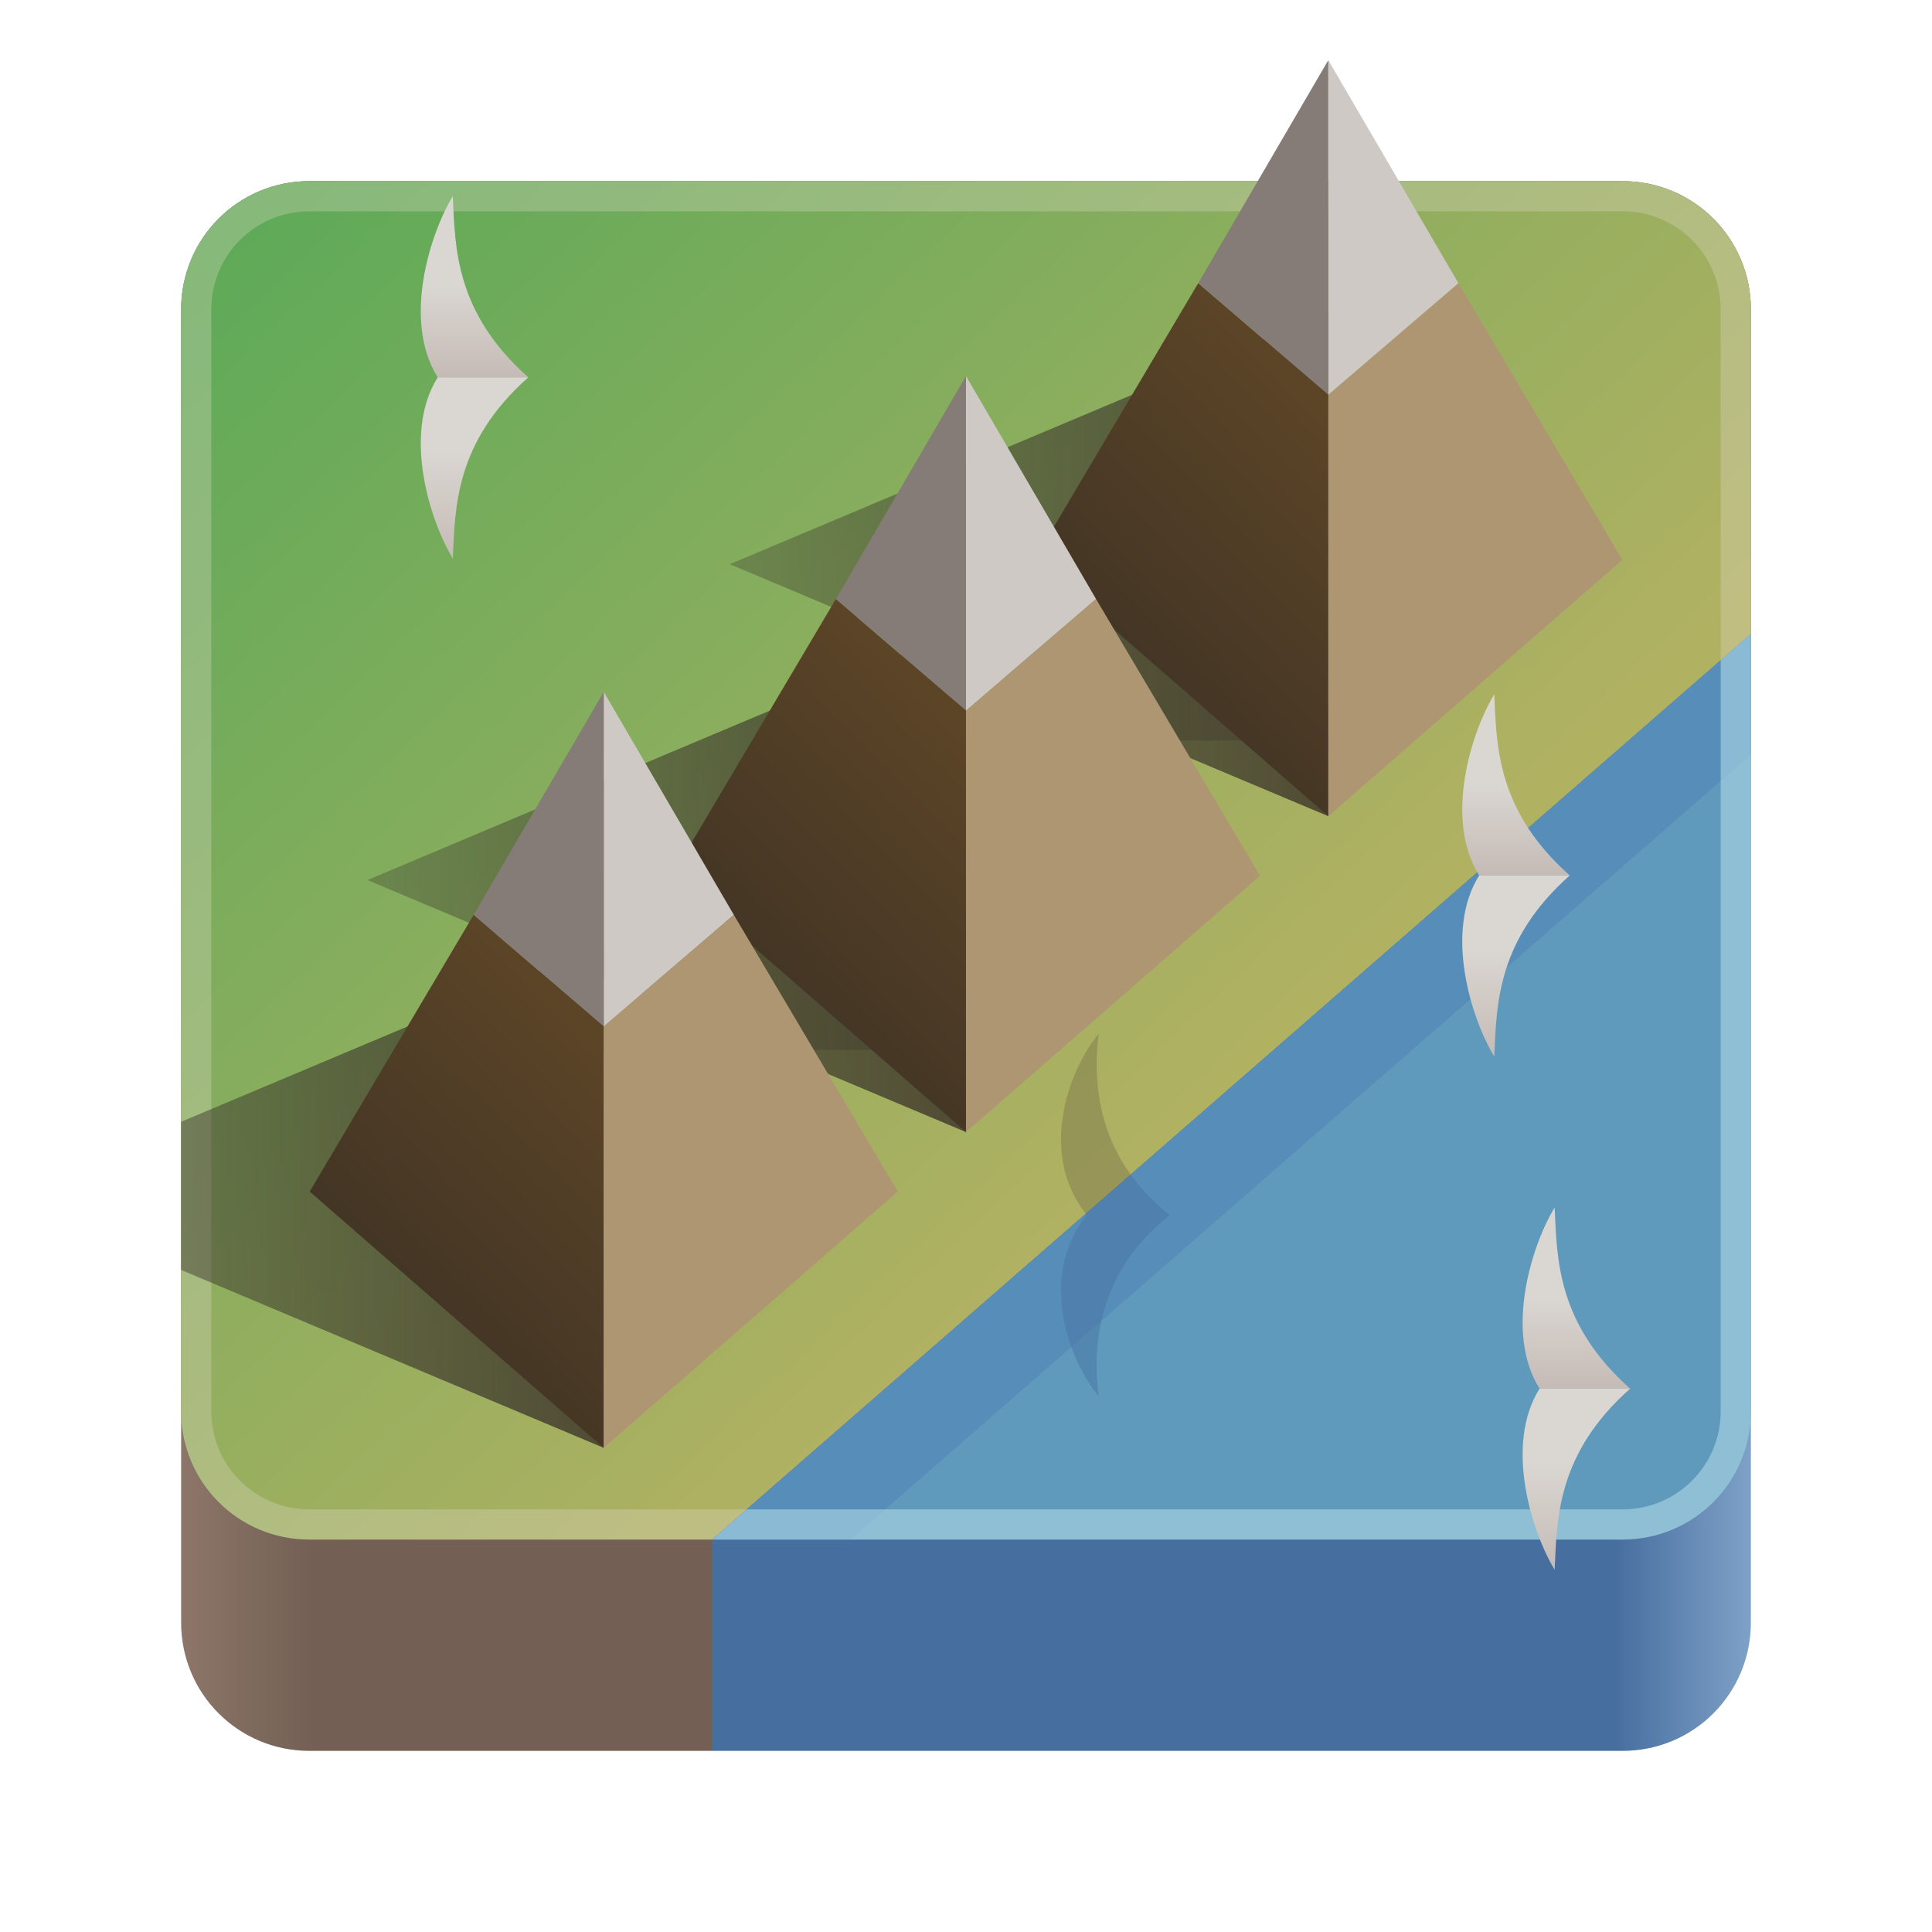
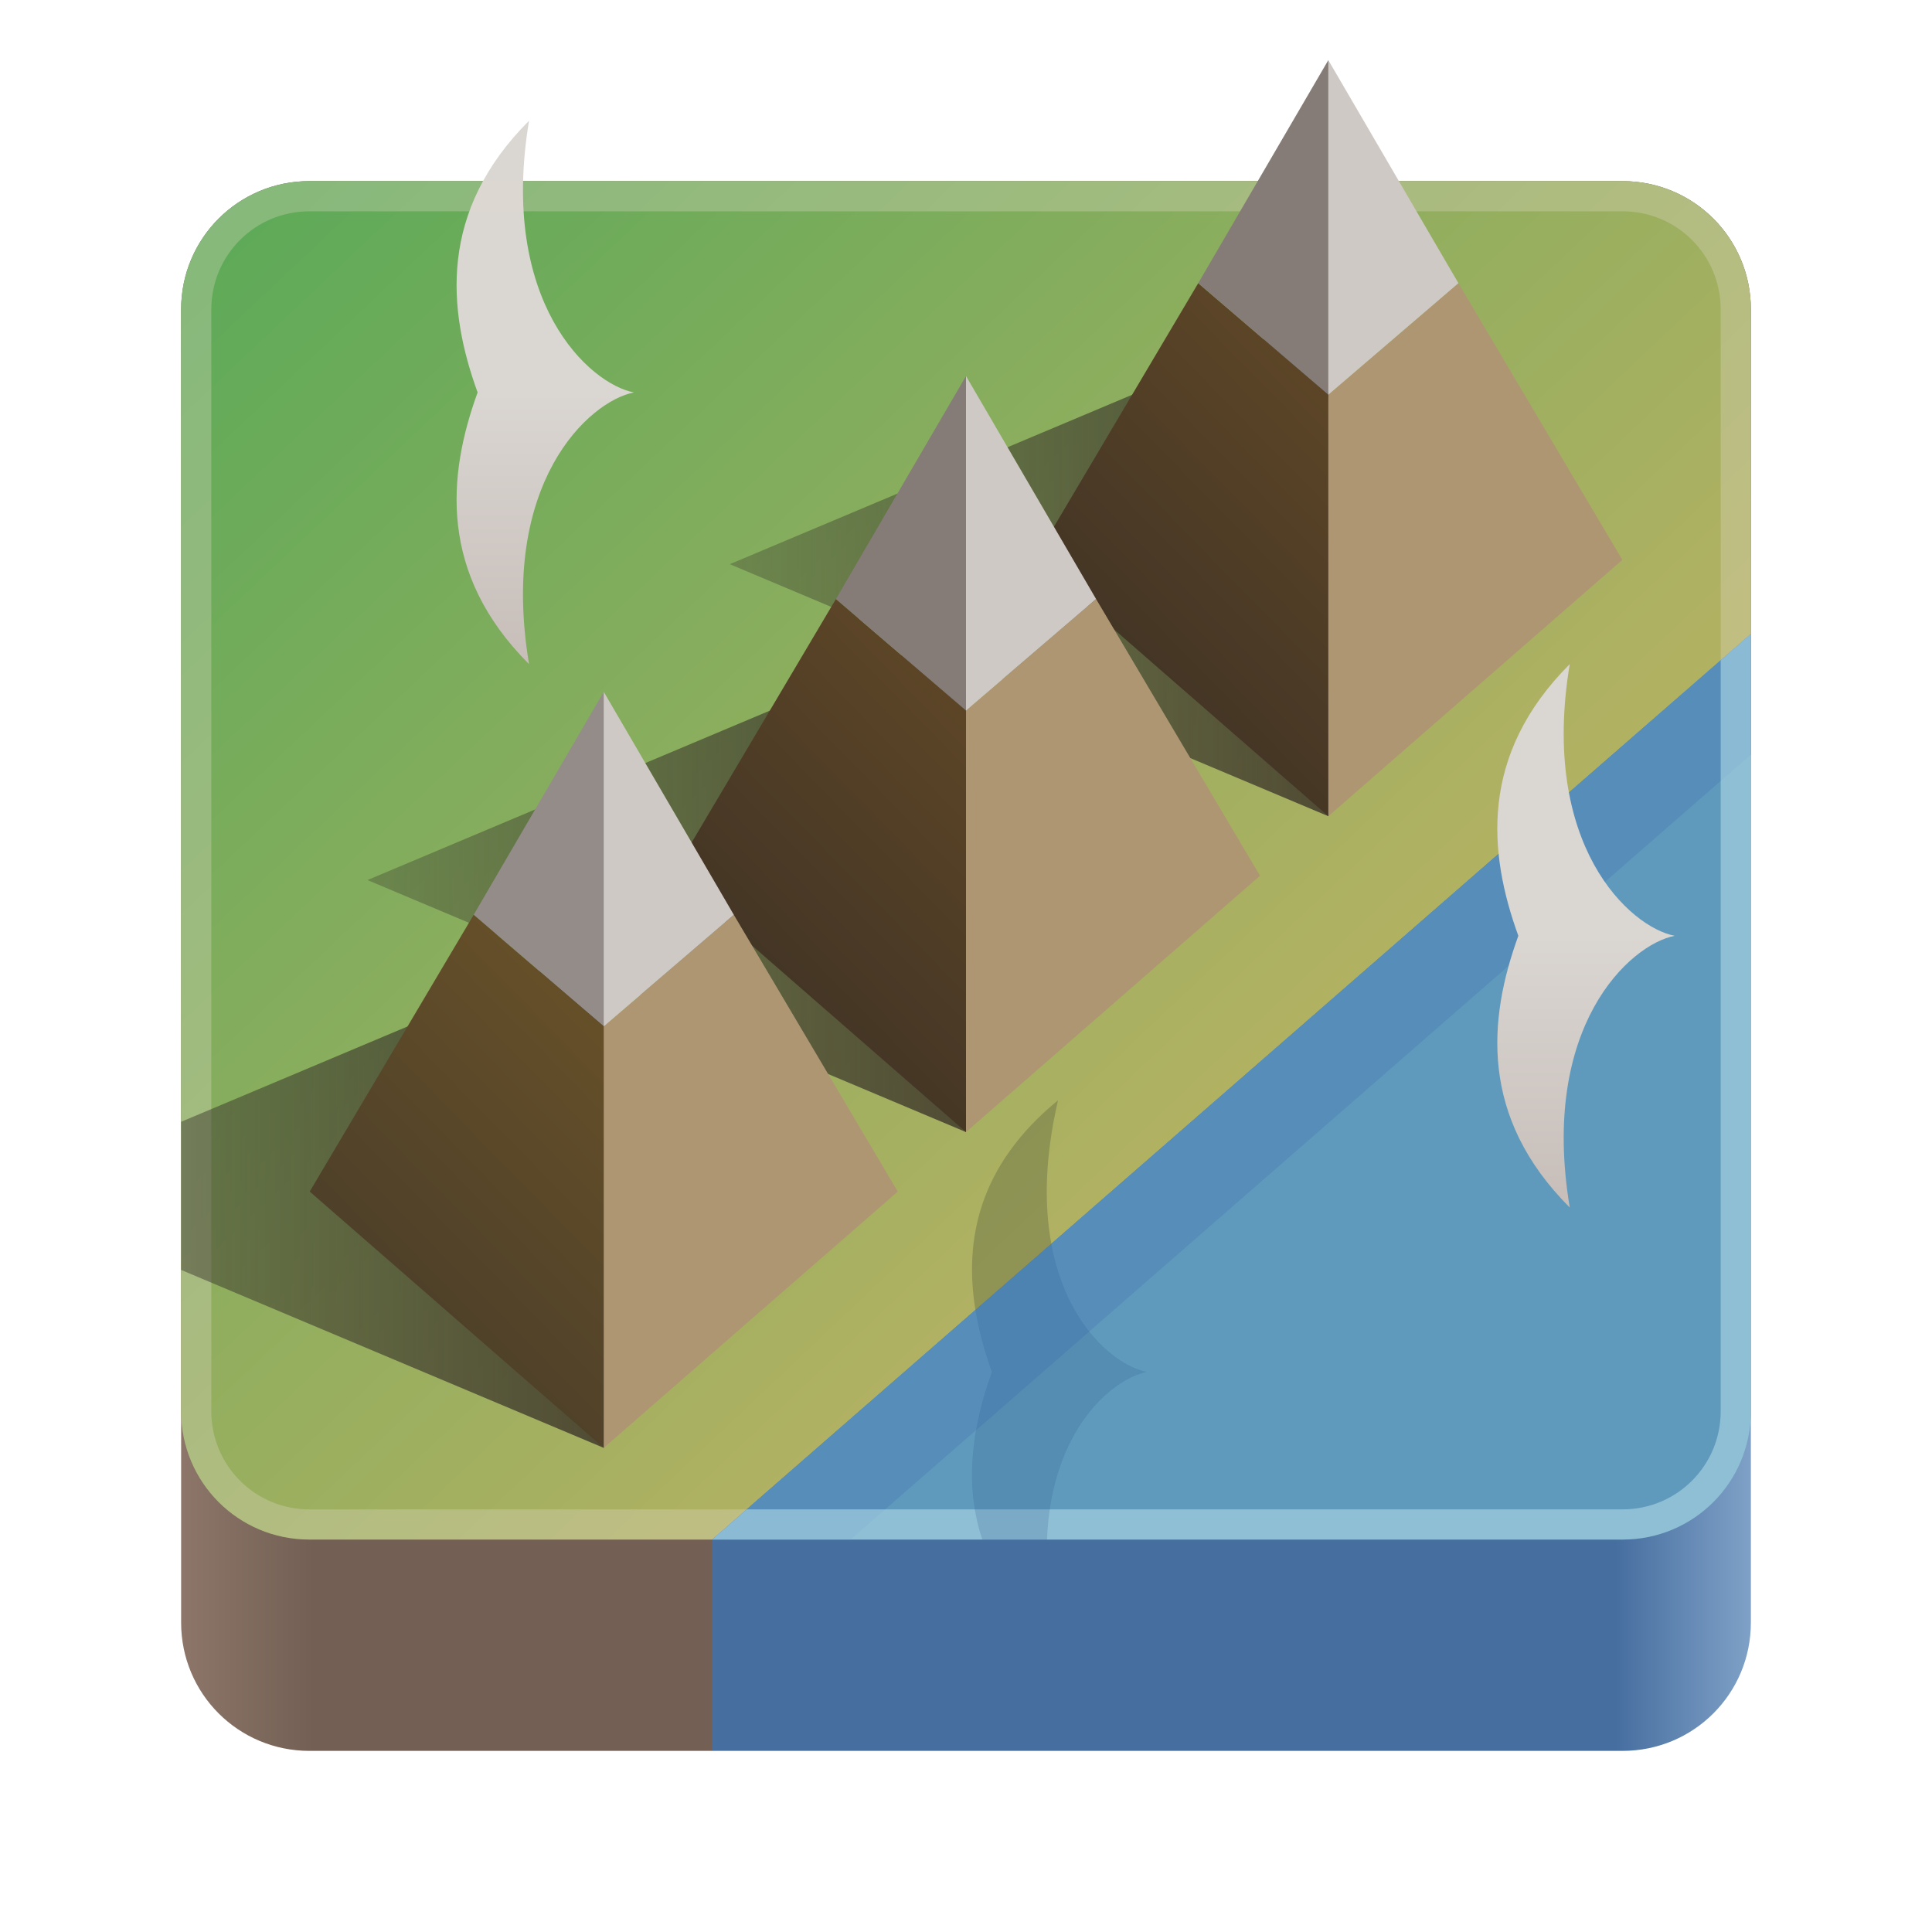
<svg xmlns="http://www.w3.org/2000/svg" xmlns:xlink="http://www.w3.org/1999/xlink" xml:space="preserve" viewBox="0 0 256 256">
  <defs>
+     <linearGradient id="e">
+       <stop style="stop-color:#4e4029;stop-opacity:1" offset="0" />
+       <stop style="stop-color:#654f29;stop-opacity:1" offset="1" />
+     </linearGradient>
    <linearGradient id="f">
      <stop style="stop-color:#5daa58;stop-opacity:1" offset="0" />
      <stop style="stop-color:#b1b162;stop-opacity:1" offset="1" />
    </linearGradient>
-     <linearGradient id="d">
+     <linearGradient id="c">
      <stop style="stop-color:#36302a;stop-opacity:.31" offset="0" />
      <stop style="stop-color:#383028;stop-opacity:.784" offset="1" />
    </linearGradient>
    <linearGradient id="a">
      <stop style="stop-color:#8d7669;stop-opacity:1" offset="0" />
      <stop style="stop-color:#735f54;stop-opacity:1" offset=".085" />
    </linearGradient>
    <linearGradient id="b">
      <stop style="stop-color:#466e9f;stop-opacity:1" offset=".885" />
      <stop style="stop-color:#7fa1c7;stop-opacity:1" offset="1" />
    </linearGradient>
-     <linearGradient id="e">
+     <linearGradient id="d">
      <stop style="stop-color:#433525;stop-opacity:1" offset="0" />
      <stop style="stop-color:#5c4527;stop-opacity:1" offset="1" />
    </linearGradient>
-     <linearGradient id="c">
+     <linearGradient id="g">
      <stop style="stop-color:#dad6d2;stop-opacity:1" offset="0" />
      <stop style="stop-color:#c5bbb6;stop-opacity:1" offset="1" />
    </linearGradient>
-     <linearGradient xlink:href="#a" id="g" gradientUnits="userSpaceOnUse" gradientTransform="translate(532)" x1="467" y1="128" x2="675" y2="128" />
-     <linearGradient xlink:href="#b" id="i" gradientUnits="userSpaceOnUse" gradientTransform="translate(532)" x1="519" y1="150" x2="675" y2="150" />
-     <linearGradient xlink:href="#c" id="l" gradientUnits="userSpaceOnUse" x1="502" y1="38" x2="502" y2="50" />
-     <linearGradient xlink:href="#c" id="m" gradientUnits="userSpaceOnUse" gradientTransform="matrix(1 0 0 -1 0 100)" x1="502" y1="40" x2="502" y2="26" />
-     <linearGradient xlink:href="#d" id="r" gradientUnits="userSpaceOnUse" gradientTransform="translate(317.353 -21.11) scale(1.37596)" x1="514" y1="96.5" x2="571" y2="96.5" />
-     <linearGradient xlink:href="#e" id="s" gradientUnits="userSpaceOnUse" gradientTransform="translate(317.353 -21.11) scale(1.37596)" x1="543" y1="96.5" x2="564.853" y2="75.088" />
-     <linearGradient xlink:href="#c" id="n" gradientUnits="userSpaceOnUse" x1="502" y1="38" x2="502" y2="50" />
-     <linearGradient xlink:href="#c" id="o" gradientUnits="userSpaceOnUse" gradientTransform="matrix(1 0 0 -1 0 100)" x1="502" y1="40" x2="502" y2="26" />
-     <linearGradient xlink:href="#c" id="j" gradientUnits="userSpaceOnUse" x1="502" y1="38" x2="502" y2="50" />
-     <linearGradient xlink:href="#c" id="k" gradientUnits="userSpaceOnUse" gradientTransform="matrix(1 0 0 -1 0 100)" x1="502" y1="40" x2="502" y2="26" />
-     <linearGradient xlink:href="#d" id="t" gradientUnits="userSpaceOnUse" gradientTransform="translate(317.353 -21.11) scale(1.37596)" x1="514" y1="96.5" x2="571" y2="96.5" />
-     <linearGradient xlink:href="#e" id="u" gradientUnits="userSpaceOnUse" gradientTransform="translate(317.353 -21.11) scale(1.37596)" x1="543" y1="96.5" x2="564.853" y2="75.088" />
-     <linearGradient xlink:href="#d" id="p" gradientUnits="userSpaceOnUse" gradientTransform="translate(317.353 -21.11) scale(1.37596)" x1="514" y1="96.5" x2="571" y2="96.5" />
-     <linearGradient xlink:href="#e" id="q" gradientUnits="userSpaceOnUse" gradientTransform="translate(317.353 -21.11) scale(1.37596)" x1="543" y1="96.5" x2="564.853" y2="75.088" />
-     <linearGradient xlink:href="#f" id="h" x1="1004.558" y1="28.406" x2="1124.822" y2="155.643" gradientUnits="userSpaceOnUse" />
+     <linearGradient xlink:href="#a" id="h" gradientUnits="userSpaceOnUse" gradientTransform="translate(532)" x1="467" y1="128" x2="675" y2="128" />
+     <linearGradient xlink:href="#b" id="j" gradientUnits="userSpaceOnUse" gradientTransform="translate(532)" x1="519" y1="150" x2="675" y2="150" />
+     <linearGradient xlink:href="#c" id="o" gradientUnits="userSpaceOnUse" gradientTransform="translate(308.51 -17.658) scale(1.3914)" x1="514" y1="96.5" x2="571" y2="96.5" />
+     <linearGradient xlink:href="#d" id="p" gradientUnits="userSpaceOnUse" gradientTransform="translate(308.51 -17.658) scale(1.3914)" x1="543" y1="96.5" x2="564.853" y2="75.088" />
+     <linearGradient xlink:href="#c" id="q" gradientUnits="userSpaceOnUse" gradientTransform="translate(260.51 24.188) scale(1.3914)" x1="514" y1="96.5" x2="571" y2="96.5" />
+     <linearGradient xlink:href="#e" id="r" gradientUnits="userSpaceOnUse" gradientTransform="translate(260.51 24.188) scale(1.3914)" x1="543" y1="96.5" x2="564.853" y2="75.088" />
+     <linearGradient xlink:href="#c" id="m" gradientUnits="userSpaceOnUse" gradientTransform="translate(356.52 -59.512) scale(1.3914)" x1="514" y1="96.5" x2="571" y2="96.5" />
+     <linearGradient xlink:href="#d" id="n" gradientUnits="userSpaceOnUse" gradientTransform="translate(356.52 -59.512) scale(1.3914)" x1="543" y1="96.5" x2="564.853" y2="75.088" />
+     <linearGradient xlink:href="#f" id="i" x1="1004.558" y1="28.406" x2="1124.822" y2="155.643" gradientUnits="userSpaceOnUse" />
+     <linearGradient xlink:href="#g" id="k" x1="1221.033" y1="120" x2="1221.033" y2="160" gradientUnits="userSpaceOnUse" spreadMethod="pad" />
+     <linearGradient xlink:href="#g" id="l" gradientUnits="userSpaceOnUse" x1="1221.033" y1="120" x2="1221.033" y2="160" spreadMethod="pad" />
  </defs>
  <g style="display:inline;fill:none;stroke:#dee4da;stroke-width:.5;stroke-dasharray:none;stroke-opacity:1" stroke="none">
-     <path style="display:inline;fill:url(#g);fill-opacity:1;stroke:none;stroke-width:.5;stroke-linecap:square;stroke-dasharray:none;stroke-opacity:1;paint-order:markers stroke fill" d="M1069.353 232H1016c-9.418 0-17-7.582-17-17V41c0-9.418 7.582-17 17-17h174c9.418 0 17 7.582 17 17v43z" transform="translate(-975)" />
-     <path style="fill:url(#h);fill-opacity:1;stroke:none;stroke-width:.5;stroke-linecap:square;stroke-dasharray:none;stroke-opacity:1;paint-order:markers stroke fill" d="M1069.353 204H1016c-9.418 0-17-7.582-17-17V41c0-9.418 7.582-17 17-17h174c9.418 0 17 7.582 17 17v43z" transform="translate(-975)" />
-     <path style="display:inline;fill:url(#i);fill-opacity:1;stroke:none;stroke-width:.5;stroke-linecap:square;stroke-dasharray:none;stroke-opacity:1;paint-order:markers stroke fill" d="M1207 84v131c0 9.418-7.582 17-17 17h-120.647v-28z" transform="translate(-975)" />
+     <path style="display:inline;fill:url(#h);fill-opacity:1;stroke:none;stroke-width:.5;stroke-linecap:square;stroke-dasharray:none;stroke-opacity:1;paint-order:markers stroke fill" d="M1069.353 232H1016c-9.418 0-17-7.582-17-17V41c0-9.418 7.582-17 17-17h174c9.418 0 17 7.582 17 17v43z" transform="translate(-975)" />
+     <path style="fill:url(#i);fill-opacity:1;stroke:none;stroke-width:.5;stroke-linecap:square;stroke-dasharray:none;stroke-opacity:1;paint-order:markers stroke fill" d="M1069.353 204H1016c-9.418 0-17-7.582-17-17V41c0-9.418 7.582-17 17-17h174c9.418 0 17 7.582 17 17v43l-62.738 67.457z" transform="translate(-975)" />
+     <path style="display:inline;fill:url(#j);fill-opacity:1;stroke:none;stroke-width:.5;stroke-linecap:square;stroke-dasharray:none;stroke-opacity:1;paint-order:markers stroke fill" d="M1207 84v131c0 9.418-7.582 17-17 17h-120.647v-28z" transform="translate(-975)" />
    <path style="fill:#5f9abc;fill-opacity:1;stroke:none;stroke-width:.5;stroke-linecap:square;stroke-dasharray:none;stroke-opacity:1;paint-order:markers stroke fill" d="M1207 84v103c0 9.418-7.582 17-17 17h-120.647z" transform="translate(-975)" />
    <path style="fill:#568eb9;fill-opacity:1;stroke:none;stroke-width:.5;stroke-linecap:square;stroke-dasharray:none;stroke-opacity:1;paint-order:markers stroke fill" d="M1087.706 204 1207 100V84l-137.647 120z" transform="translate(-975)" />
    <path style="fill:#b8deea;fill-opacity:.539;stroke:none;stroke-width:.5;stroke-linecap:square;stroke-dasharray:none;stroke-opacity:1;paint-order:markers stroke fill" d="m1207 84-4 3.487V187c0 7.202-5.798 13-13 13h-116.06l-4.587 4H1190c9.418 0 17-7.582 17-17z" transform="translate(-975)" />
-     <path style="fill:#4b3d2f;fill-opacity:.339;stroke:none;stroke-width:2;stroke-linecap:square;paint-order:markers stroke fill" d="M1054.996 116.142h47.025v22.981h-47.025zm47.026-40.996h47.025v22.981h-47.025z" transform="translate(-975)" />
-     <path style="fill:#466e9f;fill-opacity:.425;stroke:none;stroke-width:.5;stroke-linecap:square;stroke-dasharray:none;stroke-opacity:1;paint-order:markers stroke fill" d="m1124.822 155.643-5.95 5.187c.043.056.083.114.128.17-6.678 8.365-2.137 19.606 1.574 24-.839-6.737-.122-16.473 9.426-24-2.148-1.694-3.841-3.5-5.178-5.357z" transform="translate(-975)" />
-     <path style="fill:url(#j);fill-opacity:1;stroke:none;stroke-width:.5;stroke-linecap:square;stroke-dasharray:none;stroke-opacity:1;paint-order:markers stroke fill" d="M513 50h-12c-4.722-7.51-.98-19.136 2-24 .31 6.79.295 15.377 10 24z" transform="translate(-305 66)" />
-     <path style="fill:url(#k);fill-opacity:1;stroke:none;stroke-width:.5;stroke-linecap:square;stroke-dasharray:none;stroke-opacity:1;paint-order:markers stroke fill" d="M513 50h-12c-4.722 7.51-.98 19.136 2 24 .31-6.79.295-15.377 10-24z" transform="translate(-305 66)" />
-     <path style="fill:#50423a;fill-opacity:.249;stroke:none;stroke-width:.5;stroke-linecap:square;stroke-dasharray:none;stroke-opacity:1;paint-order:markers stroke fill" d="M1120.574 137c-2.492 2.95-5.352 8.987-4.945 15.168.195 2.963 1.141 5.957 3.242 8.662l5.951-5.187a23.382 23.382 0 0 1-3.77-8.204c-.914-3.77-.855-7.408-.478-10.439z" transform="translate(-975)" />
+     <path style="opacity:1;fill:url(#k);stroke:none;stroke-width:2;stroke-linecap:square;paint-order:markers stroke fill" d="M1224.563 84c-12 12-10.813 24.995-6.813 36h20.714c-5.941-1.147-17.901-12-13.901-36zm0 72c-12-12-10.813-24.995-6.813-36h20.714c-5.941 1.147-17.901 12-13.901 36z" transform="translate(-1016.563 4)" />
+     <path style="opacity:1;fill:#5f6740;fill-opacity:.409;stroke:none;stroke-width:2.007;stroke-linecap:square;paint-order:markers stroke fill" d="M1225.682 103.014c-.944-5.075-.891-11.37.895-19.014-10.687 8.674-12.522 18.65-11.023 27.78z" transform="matrix(.99274 0 0 1 -1077.479 61.793)" />
+     <path style="opacity:1;fill:url(#l);stroke:none;stroke-width:2;stroke-linecap:square;paint-order:markers stroke fill" d="M1224.563 84c-12 12-10.813 24.995-6.813 36h20.714c-5.941-1.147-17.901-12-13.901-36zm0 72c-12-12-10.813-24.995-6.813-36h20.714c-5.941 1.147-17.901 12-13.901 36z" transform="translate(-1154.464 -68)" />
    <path style="fill:#e6dacf;fill-opacity:.303;stroke:none;stroke-width:.5;stroke-linecap:square;stroke-dasharray:none;stroke-opacity:1;paint-order:markers stroke fill" d="M1016 24c-9.418 0-17 7.582-17 17v146c0 9.418 7.582 17 17 17h53.353l4.588-4H1016c-7.202 0-13-5.798-13-13V41c0-7.202 5.798-13 13-13h174c7.202 0 13 5.798 13 13v46.487l4-3.486V41c0-9.418-7.582-17-17-17z" transform="translate(-975)" />
-     <path style="fill:url(#l);fill-opacity:1;stroke:none;stroke-width:.5;stroke-linecap:square;stroke-dasharray:none;stroke-opacity:1;paint-order:markers stroke fill" d="M513 50h-12c-4.722-7.51-.98-19.136 2-24 .31 6.79.295 15.377 10 24z" transform="translate(-443)" />
-     <path style="fill:url(#m);fill-opacity:1;stroke:none;stroke-width:.5;stroke-linecap:square;stroke-dasharray:none;stroke-opacity:1;paint-order:markers stroke fill" d="M513 50h-12c-4.722 7.51-.98 19.136 2 24 .31-6.79.295-15.377 10-24z" transform="translate(-443)" />
-     <path style="fill:url(#n);fill-opacity:1;stroke:none;stroke-width:.5;stroke-linecap:square;stroke-dasharray:none;stroke-opacity:1;paint-order:markers stroke fill" d="M513 50h-12c-4.722-7.51-.98-19.136 2-24 .31 6.79.295 15.377 10 24z" transform="translate(-297 134)" />
-     <path style="fill:url(#o);fill-opacity:1;stroke:none;stroke-width:.5;stroke-linecap:square;stroke-dasharray:none;stroke-opacity:1;paint-order:markers stroke fill" d="M513 50h-12c-4.722 7.51-.98 19.136 2 24 .31-6.79.295-15.377 10-24z" transform="translate(-297 134)" />
-     <g style="stroke-width:.494">
-       <path style="display:inline;fill:url(#p);fill-opacity:1;stroke:none;stroke-width:.494;stroke-linecap:square;stroke-dasharray:none;stroke-opacity:1;paint-order:markers stroke fill" d="m1103.026 78.647-78.43 33.023 78.43 33.023V111.67z" transform="translate(-939.395 -38.166) scale(1.01122)" />
-       <path style="fill:url(#q);fill-opacity:1;stroke:none;stroke-width:.494;stroke-linecap:square;stroke-dasharray:none;stroke-opacity:1;paint-order:markers stroke fill" d="M1103.026 89.459v55.234l-38.527-33.587 21.48-36.259z" transform="translate(-939.395 -38.166) scale(1.01122)" />
-       <path style="fill:#af9673;fill-opacity:1;stroke:none;stroke-width:.494;stroke-linecap:square;stroke-dasharray:none;stroke-opacity:1;paint-order:markers stroke fill" d="M1103.026 89.459v55.234l38.527-33.587-21.48-36.259z" transform="translate(-939.395 -38.166) scale(1.01122)" />
-       <path style="fill:#cec9c5;fill-opacity:1;stroke:none;stroke-width:.494;stroke-linecap:square;stroke-dasharray:none;stroke-opacity:1;paint-order:markers stroke fill" d="m1120.072 74.847-17.046-29.223V89.46z" transform="translate(-939.395 -38.166) scale(1.01122)" />
-       <path style="fill:#857c78;fill-opacity:1;stroke:none;stroke-width:.494;stroke-linecap:square;stroke-dasharray:none;stroke-opacity:1;paint-order:markers stroke fill" d="m1085.98 74.847 17.046-29.223V89.46z" transform="translate(-939.395 -38.166) scale(1.01122)" />
-     </g>
-     <g style="stroke-width:.494">
-       <path style="display:inline;fill:url(#r);fill-opacity:1;stroke:none;stroke-width:.494;stroke-linecap:square;stroke-dasharray:none;stroke-opacity:1;paint-order:markers stroke fill" d="m1103.026 78.647-78.43 33.023 78.43 33.023V111.67z" transform="translate(-987.405 3.688) scale(1.01122)" />
-       <path style="fill:url(#s);fill-opacity:1;stroke:none;stroke-width:.494;stroke-linecap:square;stroke-dasharray:none;stroke-opacity:1;paint-order:markers stroke fill" d="M1103.026 89.459v55.234l-38.527-33.587 21.48-36.259z" transform="translate(-987.405 3.688) scale(1.01122)" />
-       <path style="fill:#af9673;fill-opacity:1;stroke:none;stroke-width:.494;stroke-linecap:square;stroke-dasharray:none;stroke-opacity:1;paint-order:markers stroke fill" d="M1103.026 89.459v55.234l38.527-33.587-21.48-36.259z" transform="translate(-987.405 3.688) scale(1.01122)" />
-       <path style="fill:#cec9c5;fill-opacity:1;stroke:none;stroke-width:.494;stroke-linecap:square;stroke-dasharray:none;stroke-opacity:1;paint-order:markers stroke fill" d="m1120.072 74.847-17.046-29.223V89.46z" transform="translate(-987.405 3.688) scale(1.01122)" />
-       <path style="fill:#857c78;fill-opacity:1;stroke:none;stroke-width:.494;stroke-linecap:square;stroke-dasharray:none;stroke-opacity:1;paint-order:markers stroke fill" d="m1085.98 74.847 17.046-29.223V89.46z" transform="translate(-987.405 3.688) scale(1.01122)" />
-     </g>
-     <g style="stroke-width:.494">
-       <path style="display:inline;fill:url(#t);fill-opacity:1;stroke:none;stroke-width:.494;stroke-linecap:square;stroke-dasharray:none;stroke-opacity:1;paint-order:markers stroke fill" d="m1103.026 78.647-55.379 23.318v19.411l55.379 23.317V111.67z" transform="translate(-1035.405 45.534) scale(1.01122)" />
-       <path style="fill:url(#u);fill-opacity:1;stroke:none;stroke-width:.494;stroke-linecap:square;stroke-dasharray:none;stroke-opacity:1;paint-order:markers stroke fill" d="M1103.026 89.459v55.234l-38.527-33.587 21.48-36.259z" transform="translate(-1035.405 45.534) scale(1.01122)" />
-       <path style="fill:#af9673;fill-opacity:1;stroke:none;stroke-width:.494;stroke-linecap:square;stroke-dasharray:none;stroke-opacity:1;paint-order:markers stroke fill" d="M1103.026 89.459v55.234l38.527-33.587-21.48-36.259z" transform="translate(-1035.405 45.534) scale(1.01122)" />
-       <path style="fill:#cec9c5;fill-opacity:1;stroke:none;stroke-width:.494;stroke-linecap:square;stroke-dasharray:none;stroke-opacity:1;paint-order:markers stroke fill" d="m1120.072 74.847-17.046-29.223V89.46z" transform="translate(-1035.405 45.534) scale(1.01122)" />
-       <path style="fill:#857c78;fill-opacity:1;stroke:none;stroke-width:.494;stroke-linecap:square;stroke-dasharray:none;stroke-opacity:1;paint-order:markers stroke fill" d="m1085.98 74.847 17.046-29.223V89.46z" transform="translate(-1035.405 45.534) scale(1.01122)" />
-     </g>
+     <path style="opacity:1;fill:#2b588f;fill-opacity:.201;stroke:none;stroke-width:2.007;stroke-linecap:square;paint-order:markers stroke fill" d="m1225.682 103.014-10.128 8.766c.466 2.843 1.245 5.607 2.195 8.22-2.467 6.788-3.857 14.57-1.277 22.207h8.635c.576-14.516 8.699-21.307 13.357-22.207-4.059-.783-10.747-6.043-12.782-16.986z" transform="matrix(.99274 0 0 1 -1077.479 61.793)" />
+     <path style="display:inline;fill:url(#m);fill-opacity:1;stroke:none;stroke-width:.5;stroke-linecap:square;stroke-dasharray:none;stroke-opacity:1;paint-order:markers stroke fill" d="m1151.01 41.364-79.31 33.393 79.31 33.394V74.757Z" transform="translate(-975)" />
+     <path style="fill:#af9673;fill-opacity:1;stroke:none;stroke-width:.5;stroke-linecap:square;stroke-dasharray:none;stroke-opacity:1;paint-order:markers stroke fill" d="M1151.01 52.297 1147 76l4.01 32.151 38.959-33.964-21.722-36.666z" transform="translate(-975)" />
+     <path style="fill:url(#n);fill-opacity:1;stroke:none;stroke-width:.5;stroke-linecap:square;stroke-dasharray:none;stroke-opacity:1;paint-order:markers stroke fill" d="M1151.01 52.297v55.854l-38.96-33.964 21.721-36.666z" transform="translate(-975)" />
+     <path style="fill:#cec9c5;fill-opacity:1;stroke:none;stroke-width:.5;stroke-linecap:square;stroke-dasharray:none;stroke-opacity:1;paint-order:markers stroke fill" d="M1168.247 37.52 1151.01 7.97 1147 32l4.01 20.297z" transform="translate(-975)" />
+     <path style="fill:#857c78;fill-opacity:1;stroke:none;stroke-width:.5;stroke-linecap:square;stroke-dasharray:none;stroke-opacity:1;paint-order:markers stroke fill" d="m1133.771 37.52 17.238-29.55v44.327z" transform="translate(-975)" />
+     <path style="display:inline;fill:url(#o);fill-opacity:1;stroke:none;stroke-width:.5;stroke-linecap:square;stroke-dasharray:none;stroke-opacity:1;paint-order:markers stroke fill" d="m1103 83.218-79.31 33.394 79.31 33.393v-33.393z" transform="translate(-975)" />
+     <path style="fill:#af9673;fill-opacity:1;stroke:none;stroke-width:.5;stroke-linecap:square;stroke-dasharray:none;stroke-opacity:1;paint-order:markers stroke fill" d="m1103 94.15-4 25.85 4 30.005 38.96-33.964-21.722-36.666z" transform="translate(-975)" />
+     <path style="fill:url(#p);fill-opacity:1;stroke:none;stroke-width:.5;stroke-linecap:square;stroke-dasharray:none;stroke-opacity:1;paint-order:markers stroke fill" d="M1103 94.15v55.855l-38.96-33.964 21.722-36.666Z" transform="translate(-975)" />
+     <path style="fill:#cec9c5;fill-opacity:1;stroke:none;stroke-width:.5;stroke-linecap:square;stroke-dasharray:none;stroke-opacity:1;paint-order:markers stroke fill" d="M1120.238 79.375 1103 49.825 1099 72l4 22.15z" transform="translate(-975)" />
+     <path style="fill:#857c78;fill-opacity:1;stroke:none;stroke-width:.5;stroke-linecap:square;stroke-dasharray:none;stroke-opacity:1;paint-order:markers stroke fill" d="M1085.762 79.375 1103 49.825V94.15z" transform="translate(-975)" />
+     <path style="display:inline;fill:url(#q);fill-opacity:1;stroke:none;stroke-width:.5;stroke-linecap:square;stroke-dasharray:none;stroke-opacity:1;paint-order:markers stroke fill" d="m1055 125.064-56 23.58v19.629l56 23.579v-33.394z" transform="translate(-975)" />
+     <path style="fill:#af9673;fill-opacity:1;stroke:none;stroke-width:.5;stroke-linecap:square;stroke-dasharray:none;stroke-opacity:1;paint-order:markers stroke fill" d="M1055 135.997 1051 164l4 27.852 38.96-33.965-21.722-36.666z" transform="translate(-975)" />
+     <path style="fill:#cec9c5;fill-opacity:1;stroke:none;stroke-width:.5;stroke-linecap:square;stroke-dasharray:none;stroke-opacity:1;paint-order:markers stroke fill" d="M1072.238 121.221 1055 91.671 1051 112l4 23.997z" transform="translate(-975)" />
+     <path style="fill:#948c89;fill-opacity:1;stroke:none;stroke-width:.5;stroke-linecap:square;stroke-dasharray:none;stroke-opacity:1;paint-order:markers stroke fill" d="M1037.762 121.221 1055 91.671v44.326z" transform="translate(-975)" />
+     <path style="fill:url(#r);fill-opacity:1;stroke:none;stroke-width:.5;stroke-linecap:square;stroke-dasharray:none;stroke-opacity:1;paint-order:markers stroke fill" d="M1055 135.997v55.855l-38.96-33.965 21.722-36.666z" transform="translate(-975)" />
  </g>
</svg>
